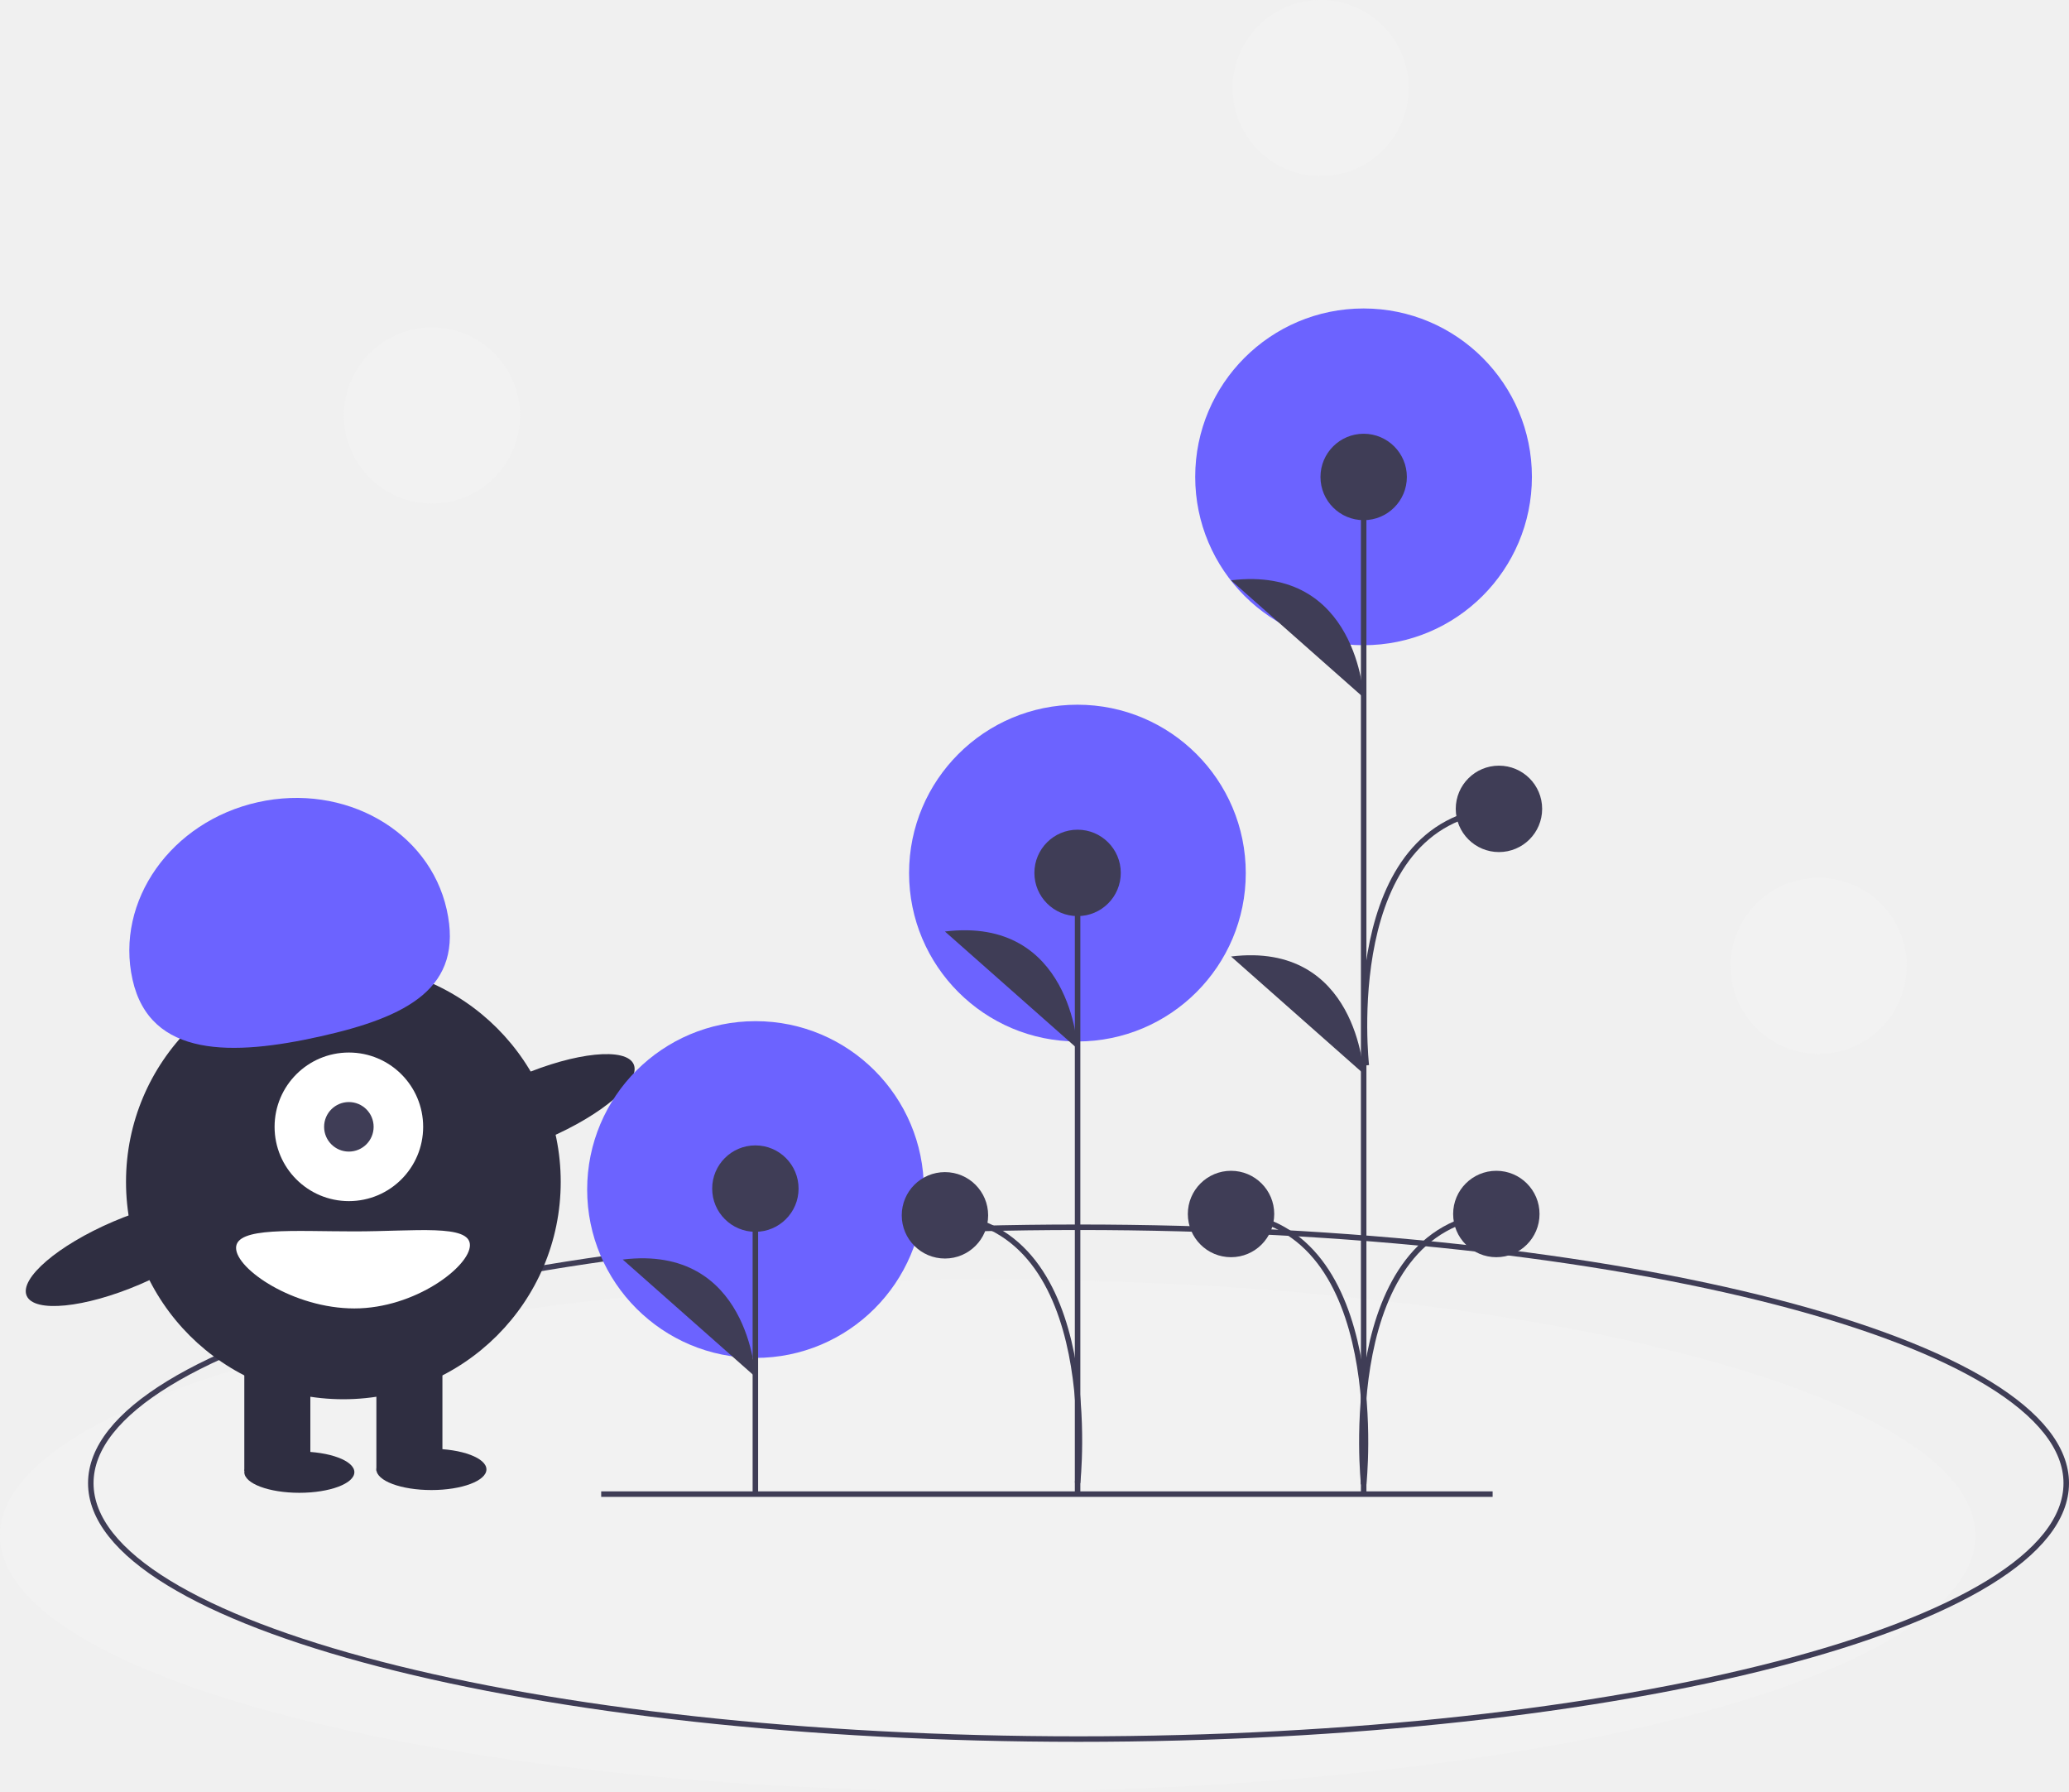
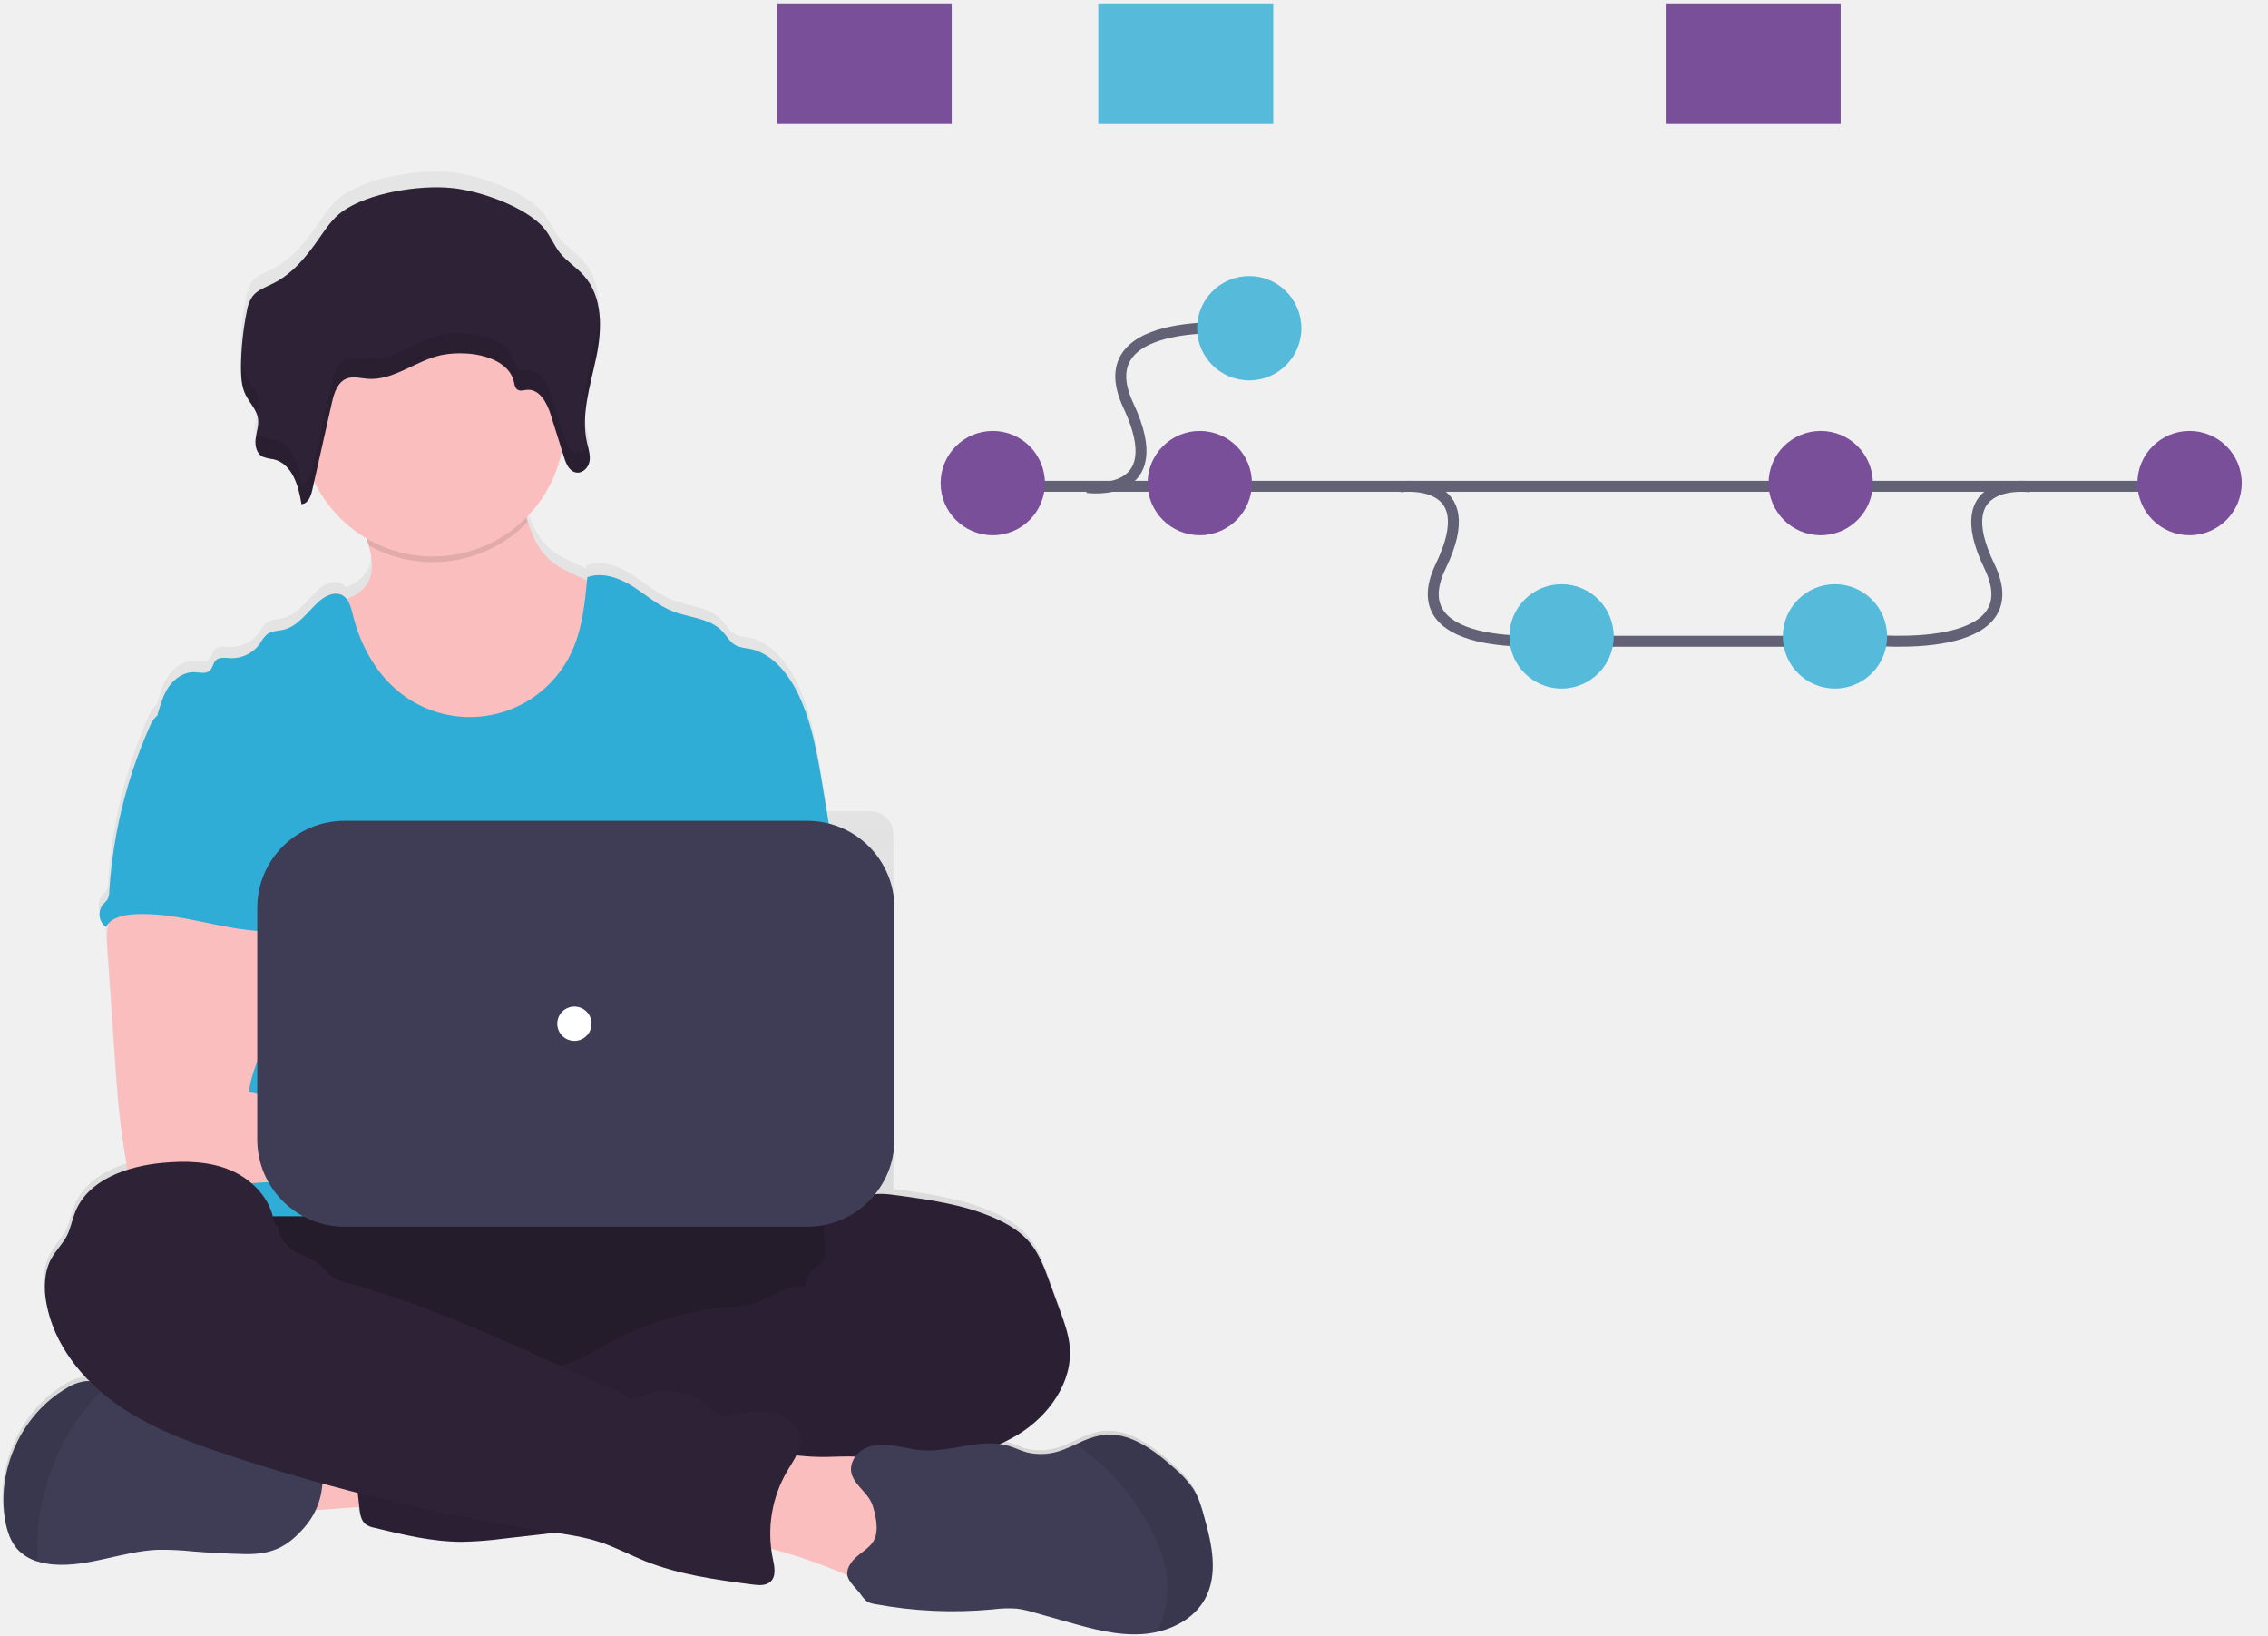
- <svg xmlns="http://www.w3.org/2000/svg" viewBox="0 0 752 651">
-   <g id="b82ffadf-cd82-44b9-9c6d-e262570a0ac0">
-     <ellipse cx="359" cy="558" rx="359" ry="93" fill="#f2f2f2" />
-     <circle cx="495.6" cy="173.29" r="61.19" fill="#6c63ff" />
-     <circle cx="391.6" cy="317.29" r="61.19" fill="#6c63ff" />
-     <ellipse cx="392" cy="539" rx="359" ry="93" fill="none" stroke="#3f3d56" stroke-miterlimit="10" stroke-width="2" />
-     <circle cx="124.8" cy="429.5" r="79" fill="#2f2e41" />
-     <rect x="88.8" y="491.5" width="24" height="43" fill="#2f2e41" />
-     <rect x="136.8" y="491.5" width="24" height="43" fill="#2f2e41" />
-     <ellipse cx="108.8" cy="535" rx="20" ry="7.5" fill="#2f2e41" />
-     <ellipse cx="156.8" cy="534" rx="20" ry="7.5" fill="#2f2e41" />
-     <circle cx="126.8" cy="409.5" r="27" fill="#fff" />
-     <circle cx="126.8" cy="409.5" r="9" fill="#3f3d56" />
-     <path d="M48.17,356c-6.38-28.57,14-57.43,45.55-64.47s62.26,10.41,68.64,39-14.52,39.1-46.05,46.14S54.55,384.6,48.17,356Z" fill="#6c63ff" />
-     <ellipse cx="194.02" cy="402.34" rx="39.5" ry="12.4" transform="translate(-142.66 108.8) rotate(-23.17)" fill="#2f2e41" />
-     <ellipse cx="46.02" cy="455.34" rx="39.5" ry="12.4" transform="translate(-175.46 54.84) rotate(-23.17)" fill="#2f2e41" />
-     <path d="M170.8,452.5c0,7.73-19.9,23-42,23s-43-14.27-43-22,20.91-6,43-6S170.8,444.77,170.8,452.5Z" fill="#fff" />
-     <circle cx="274.6" cy="432.29" r="61.19" fill="#6c63ff" />
-     <line x1="274.55" y1="542.94" x2="274.55" y2="431.95" fill="none" stroke="#3f3d56" stroke-miterlimit="10" stroke-width="2" />
-     <circle cx="274.55" cy="431.95" r="15.7" fill="#3f3d56" />
-     <path d="M274.55,500.35s-2.24-48.22-48.21-42.62" fill="#3f3d56" />
-     <line x1="495.64" y1="543.72" x2="495.64" y2="173.51" fill="none" stroke="#3f3d56" stroke-miterlimit="10" stroke-width="2" />
-     <circle cx="495.64" cy="173.33" r="15.7" fill="#3f3d56" />
-     <circle cx="447.43" cy="441.18" r="15.7" fill="#3f3d56" />
-     <path d="M495.64,253.51s-2.24-48.23-48.21-42.62" fill="#3f3d56" />
-     <path d="M495.64,390.22S493.4,342,447.43,347.6" fill="#3f3d56" />
-     <path d="M495.64,539.4s10.09-93.74-48.21-98.22" fill="none" stroke="#3f3d56" stroke-miterlimit="10" stroke-width="2" />
-     <circle cx="543.86" cy="441.18" r="15.7" fill="#3f3d56" />
-     <path d="M495.65,539.4s-10.09-93.74,48.21-98.22" fill="none" stroke="#3f3d56" stroke-miterlimit="10" stroke-width="2" />
-     <circle cx="544.81" cy="293.95" r="15.7" fill="#3f3d56" />
-     <path d="M496.6,387.17S486.51,298.44,544.81,294" fill="none" stroke="#3f3d56" stroke-miterlimit="10" stroke-width="2" />
-     <line x1="391.66" y1="543.19" x2="391.66" y2="317.22" fill="none" stroke="#3f3d56" stroke-miterlimit="10" stroke-width="2" />
-     <circle cx="391.66" cy="317.22" r="15.7" fill="#3f3d56" />
-     <path d="M391.66,381.14s-2.24-48.23-48.21-42.62" fill="#3f3d56" />
-     <path d="M391.66,538.88s10.09-92.74-48.21-97.22" fill="none" stroke="#3f3d56" stroke-miterlimit="10" stroke-width="2" />
-     <circle cx="343.45" cy="441.66" r="15.7" fill="#3f3d56" />
-     <line x1="218.51" y1="542.98" x2="542.51" y2="542.98" fill="none" stroke="#3f3d56" stroke-miterlimit="10" stroke-width="2" />
-     <circle cx="661" cy="351" r="32" fill="#f2f2f2" />
-     <circle cx="157" cy="151" r="32" fill="#f2f2f2" />
-     <circle cx="480" cy="32" r="32" fill="#f2f2f2" />
-   </g>
-   <g id="b6a0220b-322a-435e-9212-1568a8115194">
-     <rect width="751" height="650.22" fill="#fff" opacity="0" />
+ <svg xmlns="http://www.w3.org/2000/svg" width="208px" height="150px" viewBox="0 0 208 150" version="1.1">
+   <defs>
+     <linearGradient x1="50.023%" y1="100.006%" x2="50.023%" y2="-0.009%" id="linearGradient-1">
+       <stop stop-color="#808080" stop-opacity="0.25" offset="0%" />
+       <stop stop-color="#808080" stop-opacity="0.12" offset="54%" />
+       <stop stop-color="#808080" stop-opacity="0.1" offset="100%" />
+     </linearGradient>
+   </defs>
+   <g id="Page-1" stroke="none" stroke-width="1" fill="none" fill-rule="evenodd">
+     <g id="1.000-Book-a-Dev" transform="translate(-772, -1256)">
+       <g id="Group-19" transform="translate(144, 1085)">
+         <g id="Group-47" transform="translate(0, 160)">
+           <g id="Group-39" transform="translate(623, 11)">
+             <g id="undraw_version_control_9bpv" transform="translate(5, 0)">
+               <path d="M110.375,138.9 C110.113,137.951 109.851,136.992 109.327,136.166 C108.841,135.466 108.264,134.835 107.61,134.287 C105.71,132.563 103.378,130.812 100.86,131.248 C100.081,131.42 99.328,131.695 98.622,132.065 C98.255,132.235 97.885,132.406 97.508,132.55 C96.446,132.994 95.271,133.097 94.148,132.843 C93.572,132.689 93.034,132.411 92.466,132.238 C92.196,132.157 91.92,132.097 91.64,132.06 C92.19,131.814 92.723,131.533 93.236,131.219 C96.061,129.489 98.315,126.363 98.001,123.019 C97.893,121.895 97.508,120.817 97.125,119.756 L96.119,116.973 C95.684,115.768 95.233,114.539 94.439,113.537 C93.556,112.421 92.298,111.664 90.998,111.1 C88.207,109.887 85.157,109.46 82.146,109.046 L81.936,109.017 L81.936,76.487 C81.936,75.329 80.998,74.391 79.84,74.391 L75.883,74.391 C75.708,73.322 75.533,72.254 75.358,71.188 C74.861,68.146 74.344,65.048 72.942,62.31 C72.025,60.517 70.565,58.806 68.597,58.455 C68.211,58.42 67.83,58.332 67.468,58.193 C66.891,57.91 66.577,57.281 66.134,56.817 C64.991,55.619 63.133,55.601 61.603,54.983 C60.251,54.445 59.145,53.434 57.913,52.655 C56.681,51.877 55.151,51.324 53.788,51.83 C53.788,51.93 53.77,52.029 53.759,52.126 L52.884,51.722 C51.941,51.285 50.979,50.837 50.222,50.119 C49.249,49.201 48.73,47.986 48.327,46.694 C48.285,46.56 48.246,46.431 48.204,46.287 C49.879,44.578 51.013,42.413 51.464,40.063 L51.676,40.753 C51.724,40.907 51.78,41.06 51.844,41.209 C51.952,41.497 52.133,41.752 52.368,41.95 C52.435,42.003 52.509,42.046 52.588,42.079 C52.66,42.107 52.736,42.127 52.813,42.136 C52.922,42.15 53.033,42.142 53.138,42.113 C53.497,42.002 53.786,41.734 53.924,41.384 C53.966,41.281 53.997,41.174 54.016,41.064 C54.026,40.999 54.032,40.932 54.035,40.865 C54.035,40.844 54.035,40.823 54.035,40.802 C54.035,40.781 54.035,40.711 54.035,40.666 C54.035,40.622 54.035,40.619 54.035,40.593 C54.035,40.567 54.035,40.506 54.021,40.462 L54.021,40.394 C54.021,40.341 54.006,40.289 53.995,40.239 C53.985,40.189 53.995,40.21 53.995,40.197 C53.982,40.132 53.966,40.063 53.953,39.998 C53.953,39.982 53.953,39.964 53.953,39.948 C53.953,39.932 53.93,39.841 53.917,39.786 C53.904,39.731 53.898,39.715 53.89,39.678 L53.89,39.662 L53.89,39.662 C53.864,39.558 53.841,39.455 53.817,39.351 C53.627,38.441 53.578,37.508 53.673,36.583 C53.83,35.227 54.08,33.883 54.422,32.561 L54.477,32.322 C54.498,32.23 54.519,32.139 54.538,32.044 C54.58,31.856 54.622,31.667 54.661,31.476 L54.661,31.476 L54.755,30.993 L54.826,30.564 L54.826,30.509 C54.973,29.535 55.004,28.547 54.918,27.566 L54.918,27.566 C54.797,26.195 54.373,24.898 53.442,23.865 C52.785,23.134 51.917,22.594 51.306,21.827 C50.735,21.109 50.413,20.223 49.821,19.518 C48.185,17.565 43.987,16.061 41.411,15.799 C38.46,15.5 33.693,16.255 31.314,17.998 C30.433,18.64 29.831,19.57 29.217,20.451 C28.091,22.089 26.812,23.724 25.006,24.644 C24.325,24.99 23.544,25.252 23.09,25.854 C22.821,26.263 22.646,26.727 22.579,27.212 C22.232,28.918 22.051,30.654 22.04,32.395 L22.04,32.395 C22.04,32.613 22.04,32.831 22.04,33.051 C22.045,33.704 22.184,34.348 22.448,34.945 C22.49,35.034 22.537,35.121 22.587,35.207 L22.619,35.262 C22.936,35.716 23.216,36.193 23.457,36.691 C23.517,36.83 23.56,36.976 23.586,37.126 C23.631,37.51 23.606,37.898 23.512,38.274 L23.512,38.274 C23.512,38.331 23.489,38.389 23.478,38.446 L23.455,38.559 C23.455,38.598 23.455,38.638 23.434,38.674 C23.413,38.787 23.394,38.9 23.379,39.01 L23.379,39.01 C23.339,39.313 23.359,39.621 23.436,39.917 C23.509,40.25 23.721,40.536 24.018,40.703 C24.167,40.774 24.326,40.824 24.49,40.85 C24.655,40.878 24.823,40.897 24.985,40.933 C25.194,40.981 25.396,41.056 25.585,41.156 C25.767,41.243 25.937,41.352 26.091,41.481 C26.167,41.551 26.24,41.624 26.308,41.701 C26.447,41.86 26.571,42.03 26.681,42.21 C26.737,42.302 26.789,42.397 26.838,42.493 C27.026,42.872 27.176,43.269 27.286,43.677 C27.354,43.921 27.412,44.167 27.462,44.414 C27.485,44.524 27.506,44.634 27.524,44.741 C27.543,44.849 27.561,44.959 27.577,45.066 L27.577,45.066 C27.648,45.062 27.719,45.048 27.787,45.024 C28.172,44.885 28.387,44.437 28.507,44.002 C28.528,43.929 28.546,43.858 28.562,43.787 C28.622,43.525 28.685,43.237 28.746,42.962 C29.779,45.155 31.444,46.99 33.528,48.229 C33.602,48.447 33.672,48.662 33.735,48.882 C34.079,50.069 34.244,51.311 33.649,52.349 C33.224,53.085 32.511,53.539 31.715,53.853 C31.6,53.7 31.452,53.575 31.282,53.486 C30.593,53.14 29.765,53.56 29.186,54.076 C28.138,55.024 27.283,56.385 25.905,56.696 C25.407,56.812 24.857,56.788 24.443,57.092 C24.169,57.35 23.939,57.651 23.764,57.983 C23.156,58.856 22.146,59.36 21.083,59.32 C20.603,59.296 20.035,59.186 19.707,59.537 C19.463,59.799 19.445,60.213 19.183,60.462 C18.832,60.808 18.255,60.64 17.765,60.619 C16.832,60.58 15.965,61.183 15.433,61.956 C14.901,62.729 14.647,63.654 14.385,64.577 L14.385,64.592 C14.317,64.641 14.254,64.695 14.193,64.752 C13.939,65.023 13.742,65.342 13.614,65.69 C11.495,70.516 10.244,75.677 9.919,80.937 C9.924,81.193 9.867,81.447 9.751,81.676 C9.634,81.826 9.505,81.966 9.366,82.095 C9.115,82.403 8.999,82.8 9.045,83.195 C9.09,83.59 9.294,83.95 9.61,84.192 C9.685,84.055 9.78,83.93 9.89,83.82 C9.862,83.94 9.835,84.058 9.817,84.166 C9.712,84.93 9.702,85.705 9.788,86.472 C10.036,90.113 10.287,93.751 10.54,97.387 C10.611,98.417 10.682,99.444 10.776,100.471 C10.96,102.459 11.222,104.44 11.562,106.412 C11.578,106.501 11.596,106.593 11.62,106.674 C9.484,107.353 7.584,108.579 6.785,110.626 C6.507,111.333 6.381,112.104 6.041,112.783 C5.666,113.527 5.05,114.122 4.641,114.85 C3.936,116.103 3.905,117.639 4.162,119.043 C4.657,121.782 6.138,124.23 8.093,126.221 C8.006,126.221 7.917,126.221 7.831,126.221 C7.192,126.292 6.579,126.512 6.041,126.863 C1.905,129.279 -0.458,134.463 0.404,139.196 C0.574,140.121 0.87,141.059 1.489,141.764 C2.003,142.324 2.664,142.729 3.397,142.933 C3.855,143.071 4.327,143.159 4.804,143.195 C8.027,143.457 11.148,141.963 14.379,141.837 C15.45,141.82 16.52,141.87 17.584,141.987 C19.141,142.116 20.7,142.198 22.262,142.233 C24.802,142.293 26.23,141.617 27.849,139.72 C28.247,139.248 28.58,138.724 28.837,138.163 C30.216,138.085 31.738,137.964 32.839,137.875 L32.855,138.027 C32.915,138.551 33.007,139.154 33.426,139.484 C33.662,139.647 33.93,139.757 34.212,139.806 C36.859,140.456 39.537,141.117 42.263,141.117 C43.542,141.091 44.818,140.993 46.086,140.823 L50.874,140.27 C52.269,140.447 53.646,140.747 54.988,141.167 C56.372,141.636 57.664,142.333 59.016,142.886 C62.161,144.159 65.542,144.615 68.891,145.061 C69.462,145.137 70.117,145.189 70.539,144.799 C71.084,144.275 70.903,143.399 70.749,142.666 C70.686,142.364 70.639,142.063 70.602,141.759 C72.862,142.355 75.073,143.122 77.216,144.054 L77.591,144.22 C77.701,144.791 78.228,145.247 78.734,145.863 C78.9,146.123 79.094,146.363 79.313,146.581 C79.563,146.743 79.847,146.845 80.144,146.879 C83.679,147.538 87.289,147.701 90.87,147.364 C91.603,147.264 92.344,147.239 93.082,147.288 C93.624,147.362 94.159,147.482 94.68,147.647 L97.712,148.517 C99.948,149.157 102.235,149.804 104.555,149.66 C105.025,149.63 105.492,149.563 105.951,149.458 C107.786,149.034 109.495,148.009 110.375,146.361 C111.62,144.12 111.046,141.363 110.375,138.9 Z" id="Path" fill="url(#linearGradient-1)" fill-rule="nonzero" />
+               <path d="M25.543,138.389 C24.99,137.131 24.466,135.684 25.019,134.426 C25.38,133.686 26,133.103 26.762,132.788 C27.516,132.481 28.31,132.285 29.12,132.207 C31.664,131.873 34.237,131.838 36.788,132.102 C36.974,133.575 36.581,135.068 36.243,136.491 C35.937,137.802 35.761,137.996 34.409,138.064 C33.534,138.111 25.75,138.853 25.543,138.389 Z" id="Path" fill="#FBBEBE" fill-rule="nonzero" />
+               <ellipse id="Oval" fill="#2D2236" fill-rule="nonzero" cx="48.88" cy="119.421" rx="37.475" ry="10.482" />
+               <ellipse id="Oval" fill="#000000" fill-rule="nonzero" opacity="0.2" cx="48.88" cy="119.421" rx="37.475" ry="10.482" />
+               <path d="M55.599,64.084 C54.315,66.566 52.181,68.504 49.587,69.545 C48.056,70.103 46.444,70.409 44.815,70.452 C43.036,70.533 41.22,70.418 39.548,69.81 C37.305,68.998 35.441,67.336 34.045,65.399 C32.648,63.463 31.686,61.251 30.85,59.021 C30.41,57.86 29.99,56.623 30.197,55.397 C31.547,55.09 33.025,54.639 33.722,53.442 C34.317,52.414 34.152,51.183 33.809,50.009 C33.712,49.676 33.599,49.346 33.486,49.029 C33.224,48.269 32.32,46.825 32.962,46.175 C33.363,45.763 35.043,45.554 35.622,45.286 C37.407,44.463 39.053,43.274 41.013,42.883 C42.708,42.545 44.459,42.862 46.152,43.213 C46.376,43.246 46.592,43.324 46.786,43.441 C47.007,43.628 47.171,43.873 47.258,44.149 C47.74,45.323 48.023,46.62 48.411,47.844 C48.814,49.125 49.333,50.328 50.305,51.238 C51.063,51.948 52.027,52.393 52.971,52.826 L55.292,53.89 C55.705,54.044 56.08,54.287 56.39,54.6 C56.694,55.017 56.876,55.511 56.915,56.026 C57.331,58.783 56.87,61.602 55.599,64.084 L55.599,64.084 Z" id="Path" fill="#FBBEBE" fill-rule="nonzero" />
+               <path d="M48.4,47.844 C44.597,51.803 38.6,52.693 33.811,50.009 C33.714,49.676 33.602,49.346 33.489,49.029 C33.227,48.269 32.323,46.825 32.965,46.175 C33.366,45.763 35.046,45.554 35.625,45.286 C37.409,44.463 39.055,43.274 41.015,42.883 C42.711,42.545 44.461,42.862 46.154,43.213 C46.379,43.246 46.595,43.324 46.789,43.441 C47.01,43.628 47.173,43.873 47.26,44.149 C47.729,45.323 48.012,46.62 48.4,47.844 Z" id="Path" fill="#000000" fill-rule="nonzero" opacity="0.1" />
+               <circle id="Oval" fill="#FBBEBE" fill-rule="nonzero" cx="39.708" cy="38.968" r="12.055" />
+               <path d="M76.436,78.091 L75.445,72.09 C74.944,69.079 74.428,66.01 73.029,63.298 C72.109,61.521 70.649,59.828 68.681,59.477 C68.293,59.442 67.912,59.354 67.549,59.215 C66.972,58.937 66.658,58.313 66.215,57.852 C65.073,56.668 63.212,56.649 61.681,56.046 C60.329,55.522 59.223,54.513 57.992,53.743 C56.76,52.973 55.227,52.433 53.864,52.925 C53.644,55.271 53.411,57.669 52.415,59.804 C51.102,62.62 48.588,64.693 45.573,65.444 C42.558,66.195 39.365,65.544 36.885,63.672 C34.55,61.914 33.054,59.202 32.357,56.364 C32.187,55.672 31.993,54.878 31.356,54.561 C30.667,54.215 29.838,54.634 29.259,55.142 C28.211,56.083 27.354,57.43 25.976,57.747 C25.478,57.863 24.927,57.839 24.513,58.14 C24.238,58.394 24.008,58.693 23.832,59.024 C23.219,59.889 22.211,60.388 21.151,60.35 C20.672,60.326 20.103,60.216 19.775,60.564 C19.532,60.826 19.513,61.235 19.251,61.479 C18.897,61.822 18.324,61.655 17.831,61.636 C16.898,61.597 16.03,62.194 15.496,62.947 C14.961,63.699 14.71,64.629 14.448,65.53 C17.312,71.909 19.933,78.295 22.797,84.674 C22.931,84.914 23.002,85.185 23.004,85.46 C22.946,85.746 22.825,86.015 22.648,86.246 C21.243,88.503 21.287,91.341 21.442,93.993 C21.597,96.645 21.785,99.446 20.601,101.823 C20.278,102.476 19.859,103.073 19.553,103.726 C18.835,105.204 18.575,109.931 18.994,111.52 L78.241,111.52 C77.112,108.414 77.541,102.182 77.777,98.886 C77.942,96.579 77.515,94.276 77.332,91.97 C76.931,87.261 77.214,82.792 76.436,78.091 Z" id="Path" fill="#2FADD6" fill-rule="nonzero" />
+               <path d="M9.909,84.957 C9.804,85.715 9.793,86.484 9.877,87.245 L10.629,98.06 C10.7,99.08 10.771,100.096 10.865,101.113 C11.046,103.086 11.316,105.044 11.651,106.999 C11.667,107.577 12.148,108.033 12.726,108.018 C16.041,108.721 19.466,108.692 22.849,108.501 C28.012,108.212 33.167,107.555 38.337,107.667 C39.668,107.696 41.22,107.667 42.027,106.619 C42.834,105.571 42.365,103.875 41.311,103.029 C40.258,102.182 38.827,101.981 37.475,101.981 C35.685,101.962 33.895,102.216 32.111,102.112 C30.473,102.015 28.871,101.619 27.283,101.223 L22.828,100.115 C22.999,98.765 23.512,97.494 24,96.213 C24.875,93.941 25.693,91.592 25.708,89.158 C25.724,86.723 24.807,84.163 22.813,82.769 C21.172,81.624 19.06,81.411 17.06,81.459 C15.606,81.5 13.093,81.152 11.764,81.721 C10.713,82.182 10.105,83.927 9.909,84.957 Z" id="Path" fill="#FBBEBE" fill-rule="nonzero" />
+               <path d="M79.468,109.685 C80.34,109.352 81.302,109.473 82.238,109.599 C85.249,110.01 88.304,110.432 91.095,111.635 C92.406,112.196 93.653,112.945 94.539,114.048 C95.325,115.042 95.783,116.258 96.218,117.455 L97.225,120.212 C97.607,121.26 97.995,122.33 98.103,123.443 C98.417,126.743 96.161,129.853 93.323,131.567 C90.485,133.281 87.143,133.892 83.889,134.531 C80.634,135.171 77.366,135.878 74.124,136.628 C72.612,137.02 71.078,137.322 69.53,137.532 C66.061,137.925 62.434,137.346 59.137,138.493 C57.827,138.952 56.54,139.633 55.18,139.951 C54.276,140.141 53.363,140.28 52.444,140.367 L46.204,141.08 C44.935,141.25 43.658,141.348 42.378,141.374 C39.653,141.374 36.972,140.729 34.325,140.084 C34.044,140.035 33.776,139.927 33.539,139.767 C33.119,139.437 33.028,138.853 32.967,138.323 C32.7,135.98 32.466,133.635 32.265,131.287 C32.202,130.524 32.155,129.699 32.572,129.057 C33.096,128.27 34.118,128.024 35.051,127.872 C39.007,127.225 43.014,126.947 47.022,127.041 C48.544,125.519 51.055,125.511 53.049,124.683 C53.783,124.346 54.493,123.96 55.175,123.527 C58.742,121.446 62.728,120.186 66.844,119.84 C67.65,119.815 68.451,119.701 69.231,119.499 C70.775,119.02 72.182,117.715 73.768,118.034 C73.964,117.492 74.101,116.766 74.554,116.394 C74.779,116.203 75.057,116.074 75.264,115.87 C75.702,115.427 75.741,114.73 75.676,114.111 C75.61,113.493 75.463,112.859 75.623,112.256 C75.69,112.028 75.788,111.81 75.914,111.609 C76.7,110.251 77.887,109.554 79.468,109.685 Z" id="Path" fill="#2D2236" fill-rule="nonzero" />
+               <path d="M79.468,109.685 C80.34,109.352 81.302,109.473 82.238,109.599 C85.249,110.01 88.304,110.432 91.095,111.635 C92.406,112.196 93.653,112.945 94.539,114.048 C95.325,115.042 95.783,116.258 96.218,117.455 L97.225,120.212 C97.607,121.26 97.995,122.33 98.103,123.443 C98.417,126.743 96.161,129.853 93.323,131.567 C90.485,133.281 87.143,133.892 83.889,134.531 C80.634,135.171 77.366,135.878 74.124,136.628 C72.612,137.02 71.078,137.322 69.53,137.532 C66.061,137.925 62.434,137.346 59.137,138.493 C57.827,138.952 56.54,139.633 55.18,139.951 C54.276,140.141 53.363,140.28 52.444,140.367 L46.204,141.08 C44.935,141.25 43.658,141.348 42.378,141.374 C39.653,141.374 36.972,140.729 34.325,140.084 C34.044,140.035 33.776,139.927 33.539,139.767 C33.119,139.437 33.028,138.853 32.967,138.323 C32.7,135.98 32.466,133.635 32.265,131.287 C32.202,130.524 32.155,129.699 32.572,129.057 C33.096,128.27 34.118,128.024 35.051,127.872 C39.007,127.225 43.014,126.947 47.022,127.041 C48.544,125.519 51.055,125.511 53.049,124.683 C53.783,124.346 54.493,123.96 55.175,123.527 C58.742,121.446 62.728,120.186 66.844,119.84 C67.65,119.815 68.451,119.701 69.231,119.499 C70.775,119.02 72.182,117.715 73.768,118.034 C73.964,117.492 74.101,116.766 74.554,116.394 C74.779,116.203 75.057,116.074 75.264,115.87 C75.702,115.427 75.741,114.73 75.676,114.111 C75.61,113.493 75.463,112.859 75.623,112.256 C75.69,112.028 75.788,111.81 75.914,111.609 C76.7,110.251 77.887,109.554 79.468,109.685 Z" id="Path" fill="#000000" fill-rule="nonzero" opacity="0.05" />
+               <path d="M27.954,140.008 C26.332,141.887 24.904,142.558 22.364,142.498 C20.803,142.461 19.242,142.38 17.684,142.254 C16.619,142.139 15.548,142.089 14.476,142.105 C11.243,142.23 8.121,143.711 4.895,143.452 C4.418,143.414 3.947,143.326 3.488,143.19 C2.756,142.988 2.095,142.587 1.578,142.031 C0.959,141.332 0.663,140.404 0.493,139.487 C-0.369,134.785 1.994,129.665 6.132,127.272 C6.672,126.923 7.286,126.705 7.925,126.635 C8.551,126.633 9.171,126.769 9.738,127.034 L9.778,127.049 C11.459,127.741 12.986,128.76 14.269,130.047 C14.464,130.27 14.697,130.457 14.956,130.6 C15.215,130.698 15.489,130.749 15.766,130.752 L19.209,130.97 C19.793,130.987 20.373,131.067 20.939,131.208 C21.563,131.426 22.171,131.689 22.758,131.994 C24.61,132.822 26.665,133.043 28.667,133.362 C28.86,133.373 29.044,133.447 29.191,133.572 C29.271,133.671 29.327,133.788 29.354,133.913 C29.925,136.051 29.401,138.333 27.954,140.008 Z" id="Path" fill="#3F3D56" fill-rule="nonzero" />
+               <path d="M9.778,127.052 C8.442,128.328 7.283,129.777 6.332,131.36 C4.805,133.974 3.846,136.879 3.517,139.888 C3.392,140.985 3.383,142.093 3.488,143.192 C2.756,142.991 2.095,142.59 1.578,142.034 C0.959,141.334 0.663,140.407 0.493,139.489 C-0.369,134.788 1.994,129.667 6.132,127.275 C6.672,126.926 7.286,126.708 7.925,126.638 C8.551,126.635 9.171,126.771 9.738,127.036 L9.778,127.052 Z" id="Path" fill="#000000" fill-rule="nonzero" opacity="0.1" />
+               <path d="M76.47,133.572 C78.396,133.52 80.558,133.423 81.973,134.72 C83.322,135.946 83.501,137.969 83.59,139.791 L83.692,141.906 C83.723,142.55 83.75,143.216 83.49,143.813 C83.029,144.862 81.763,145.367 80.608,145.307 C79.452,145.247 78.39,144.741 77.334,144.285 C74.467,143.05 71.482,142.109 68.424,141.478 C68.524,140.016 68.69,138.561 68.922,137.112 C69.082,136.109 69.108,134.429 69.779,133.596 C70.489,132.715 71.414,133.192 72.379,133.354 C73.732,133.561 75.102,133.634 76.47,133.572 L76.47,133.572 Z" id="Path" fill="#FBBEBE" fill-rule="nonzero" />
+               <path d="M25.567,112.321 C25.567,112.584 25.155,112.321 25.119,112.041 C24.83,109.921 23.148,108.173 21.188,107.324 C19.228,106.475 16.995,106.43 14.872,106.632 C11.662,106.936 8.059,108.165 6.885,111.166 C6.607,111.868 6.481,112.628 6.14,113.302 C5.763,114.041 5.147,114.63 4.738,115.348 C4.033,116.59 4.004,118.113 4.259,119.518 C4.943,123.265 7.506,126.47 10.611,128.69 C13.716,130.909 17.346,132.235 20.965,133.43 C30.535,136.587 40.353,138.932 50.316,140.441 C51.93,140.684 53.56,140.91 55.106,141.429 C56.49,141.892 57.785,142.587 59.137,143.132 C62.282,144.395 65.665,144.846 69.017,145.289 C69.588,145.362 70.243,145.415 70.665,145.027 C71.21,144.521 71.029,143.64 70.875,142.914 C70.306,140.154 70.783,137.281 72.214,134.853 C72.775,133.91 73.503,132.943 73.398,131.85 C73.272,130.577 72.004,129.675 70.741,129.471 C69.478,129.266 68.194,129.568 66.925,129.733 C66.488,129.79 66.011,129.827 65.628,129.604 C65.44,129.477 65.269,129.326 65.12,129.154 C63.327,127.424 60.625,127.047 58.427,128.218 C57.958,128.48 57.247,127.896 56.76,127.676 L51.249,125.181 C44.917,122.316 38.555,119.439 31.856,117.626 C31.322,117.521 30.814,117.309 30.363,117.004 C30.03,116.742 29.791,116.386 29.485,116.095 C28.816,115.464 27.886,115.212 27.084,114.764 C26.282,114.316 25.383,113.22 25.567,112.321 Z" id="Path" fill="#2D2236" fill-rule="nonzero" />
+               <path d="M110.53,146.57 C109.649,148.203 107.94,149.22 106.106,149.639 C105.646,149.743 105.178,149.809 104.707,149.838 C102.387,149.982 100.097,149.34 97.862,148.706 L94.827,147.852 C94.305,147.687 93.77,147.568 93.228,147.495 C92.49,147.446 91.749,147.471 91.017,147.571 C87.43,147.905 83.814,147.743 80.272,147.089 C79.976,147.057 79.691,146.956 79.441,146.793 C79.223,146.578 79.028,146.34 78.862,146.083 C78.037,145.09 77.148,144.51 78.126,143.2 C78.689,142.44 79.735,142.06 80.173,141.187 C80.61,140.315 80.33,139.075 80.07,138.174 C79.717,136.929 78.553,136.392 78.136,135.249 C77.824,134.387 78.349,133.386 79.137,132.917 C79.926,132.448 80.901,132.411 81.81,132.532 C82.72,132.652 83.611,132.909 84.525,132.98 C87.214,133.195 89.963,131.808 92.544,132.589 C93.113,132.762 93.65,133.037 94.227,133.189 C95.351,133.441 96.525,133.339 97.589,132.898 C97.966,132.757 98.336,132.587 98.703,132.419 C99.41,132.051 100.164,131.778 100.943,131.609 C103.462,131.177 105.797,132.919 107.697,134.62 C108.349,135.162 108.926,135.787 109.413,136.481 C109.937,137.298 110.215,138.25 110.462,139.188 C111.156,141.612 111.73,144.343 110.53,146.57 Z" id="Path" fill="#3F3D56" fill-rule="nonzero" />
+               <path d="M110.53,146.57 C109.649,148.203 107.94,149.22 106.106,149.639 C106.82,148.253 107.141,146.698 107.036,145.142 C106.879,142.65 105.784,140.302 104.387,138.231 C103.528,136.957 102.55,135.766 101.468,134.675 C100.634,133.837 99.61,133.171 98.713,132.403 C99.421,132.035 100.174,131.763 100.954,131.593 C103.472,131.161 105.807,132.904 107.707,134.605 C108.359,135.146 108.937,135.772 109.424,136.465 C109.948,137.283 110.226,138.234 110.472,139.172 C111.156,141.612 111.73,144.343 110.53,146.57 Z" id="Path" fill="#000000" fill-rule="nonzero" opacity="0.1" />
+               <path d="M14.298,65.724 C14.043,65.992 13.845,66.308 13.716,66.655 C11.598,71.429 10.347,76.542 10.021,81.755 C10.027,82.009 9.969,82.26 9.851,82.486 C9.735,82.636 9.606,82.775 9.466,82.903 C9.208,83.208 9.088,83.607 9.135,84.004 C9.181,84.401 9.39,84.761 9.712,84.999 C10.145,84.184 11.18,83.919 12.1,83.849 C16.505,83.5 20.808,85.549 25.226,85.395 C24.914,84.318 24.466,83.282 24.212,82.192 C23.088,77.352 25.892,72.082 24.173,67.42 C23.829,66.487 23.255,65.57 22.351,65.161 C21.977,65.01 21.585,64.906 21.185,64.852 C20.069,64.65 17.847,63.788 16.767,64.134 C16.369,64.262 16.211,64.637 15.881,64.862 C15.381,65.185 14.715,65.302 14.298,65.724 Z" id="Path" fill="#2FADD6" fill-rule="nonzero" />
+               <rect id="Rectangle" fill="#3F3D56" fill-rule="nonzero" x="23.591" y="75.263" width="58.44" height="37.213" rx="8.002" />
+               <circle id="Oval" fill="#FFFFFF" fill-rule="nonzero" cx="52.68" cy="93.87" r="1.572" />
+               <path d="M31.379,19.403 C30.499,20.039 29.896,20.954 29.283,21.832 C28.153,23.454 26.875,25.074 25.069,25.978 C24.385,26.321 23.604,26.58 23.151,27.178 C22.882,27.582 22.707,28.041 22.64,28.522 C22.294,30.213 22.113,31.933 22.1,33.659 C22.1,34.518 22.136,35.404 22.516,36.185 C22.875,36.919 23.523,37.54 23.656,38.339 C23.759,38.963 23.528,39.584 23.447,40.21 C23.366,40.836 23.507,41.578 24.086,41.877 C24.398,41.994 24.724,42.071 25.056,42.105 C26.799,42.493 27.383,44.537 27.648,46.227 C28.24,46.193 28.507,45.514 28.63,44.961 L30.446,36.887 C30.643,36.012 30.971,34.998 31.843,34.691 C32.428,34.489 33.067,34.678 33.678,34.73 C36.076,34.927 38.104,33.074 40.449,32.563 C41.2,32.412 41.968,32.361 42.732,32.411 C44.582,32.503 46.734,33.263 47.127,34.99 C47.192,35.27 47.231,35.606 47.494,35.745 C47.756,35.884 48.031,35.766 48.306,35.745 C49.48,35.627 50.172,36.947 50.51,38.027 L51.742,41.958 C51.925,42.553 52.234,43.253 52.879,43.329 C53.474,43.402 53.98,42.839 54.069,42.28 C54.158,41.722 53.964,41.143 53.835,40.582 C53.256,38.001 54.142,35.359 54.682,32.773 C55.222,30.186 55.319,27.215 53.508,25.223 C52.85,24.502 51.985,23.965 51.372,23.205 C50.801,22.492 50.478,21.617 49.886,20.917 C48.248,18.986 44.047,17.495 41.471,17.248 C38.528,16.929 33.759,17.676 31.379,19.403 Z" id="Path" fill="#2D2236" fill-rule="nonzero" />
+               <g id="Group" opacity="0.1" transform="translate(21.86919, 28.70568)" fill="#000000" fill-rule="nonzero">
+                 <path d="M31.02,12.789 C30.375,12.71 30.066,12.002 29.883,11.418 C29.472,10.106 29.062,8.796 28.651,7.487 C28.313,6.405 27.621,5.084 26.447,5.205 C26.172,5.233 25.876,5.341 25.635,5.205 C25.394,5.068 25.333,4.73 25.268,4.45 C24.875,2.72 22.723,1.963 20.873,1.871 C20.109,1.821 19.342,1.871 18.591,2.02 C16.245,2.545 14.217,4.379 11.819,4.188 C11.2,4.138 10.561,3.949 9.985,4.151 C9.101,4.455 8.784,5.461 8.588,6.347 L6.772,14.419 C6.648,14.974 6.381,15.653 5.789,15.684 C5.527,13.997 4.94,11.953 3.197,11.565 C2.866,11.528 2.54,11.452 2.228,11.337 C2,11.212 1.821,11.013 1.722,10.773 C1.675,11.017 1.62,11.261 1.588,11.504 C1.509,12.128 1.648,12.872 2.228,13.171 C2.54,13.289 2.865,13.365 3.197,13.399 C4.94,13.787 5.524,15.831 5.789,17.521 C6.381,17.487 6.648,16.809 6.772,16.256 L8.588,8.182 C8.784,7.306 9.112,6.292 9.985,5.985 C10.569,5.784 11.208,5.972 11.819,6.025 C14.217,6.221 16.245,4.369 18.591,3.858 C19.341,3.706 20.109,3.655 20.873,3.706 C22.723,3.797 24.875,4.557 25.268,6.284 C25.333,6.565 25.373,6.9 25.635,7.039 C25.897,7.178 26.172,7.06 26.447,7.039 C27.621,6.921 28.313,8.242 28.651,9.322 C29.06,10.634 29.471,11.944 29.883,13.252 C30.066,13.847 30.375,14.547 31.02,14.623 C31.615,14.696 32.121,14.133 32.21,13.575 C32.25,13.105 32.197,12.632 32.053,12.183 C31.862,12.574 31.455,12.813 31.02,12.789 Z" id="Path" />
+                 <path d="M1.79,7.799 C1.656,7 1.004,6.379 0.65,5.645 C0.422,5.15 0.291,4.616 0.262,4.072 C0.262,4.366 0.236,4.659 0.233,4.956 C0.233,5.815 0.27,6.701 0.65,7.482 C0.941,8.077 1.42,8.601 1.661,9.206 C1.789,8.749 1.832,8.272 1.79,7.799 Z" id="Path" />
+                 <path d="M32.823,2.222 C32.346,4.507 31.602,6.835 31.833,9.125 C31.982,7.435 32.475,5.734 32.823,4.057 C33.114,2.783 33.216,1.474 33.127,0.17 C33.07,0.86 32.969,1.546 32.823,2.222 L32.823,2.222 Z" id="Path" />
+               </g>
+               <g id="Group" opacity="0.8" transform="translate(71.13664, 0.141036)">
+                 <g id="Group-37" transform="translate(15.1281, 25.17095)">
+                   <line x1="2.425" y1="19.278" x2="114.145" y2="19.278" id="Path" stroke="#3F3D56" stroke-width="1.004" />
+                   <path d="M13.439,19.384 C13.439,19.384 21.272,20.502 17.215,11.86 C13.158,3.219 28.221,4.854 28.221,4.854" id="Path" stroke="#3F3D56" stroke-width="1.004" />
+                   <path d="M42.115,19.323 C42.115,19.323 49.904,18.245 45.87,26.597 C41.836,34.95 56.815,33.369 56.815,33.369" id="Path" stroke="#3F3D56" stroke-width="1.004" />
+                   <path d="M99.935,19.323 C99.935,19.323 92.144,18.245 96.18,26.597 C100.217,34.95 85.235,33.369 85.235,33.369" id="Path" stroke="#3F3D56" stroke-width="1.004" />
+                   <circle id="Oval" fill="#2FADD6" fill-rule="nonzero" cx="28.303" cy="4.783" r="4.783" />
+                   <circle id="Oval" fill="#5D2784" fill-rule="nonzero" cx="4.783" cy="18.984" r="4.783" />
+                   <circle id="Oval" fill="#5D2784" fill-rule="nonzero" cx="23.766" cy="18.984" r="4.783" />
+                   <circle id="Oval" fill="#5D2784" fill-rule="nonzero" cx="80.715" cy="18.984" r="4.783" />
+                   <circle id="Oval" fill="#5D2784" fill-rule="nonzero" cx="114.542" cy="18.984" r="4.783" />
+                   <line x1="83.275" y1="33.488" x2="58.775" y2="33.488" id="Path" stroke="#3F3D56" stroke-width="1.004" />
+                   <circle id="Oval" fill="#2FADD6" fill-rule="nonzero" cx="56.948" cy="33.041" r="4.783" />
+                   <circle id="Oval" fill="#2FADD6" fill-rule="nonzero" cx="82.022" cy="33.041" r="4.783" />
+                 </g>
+                 <rect id="Rectangle" fill="#5D2784" fill-rule="nonzero" x="0.1" y="0.173" width="16.046" height="11.059" />
+                 <rect id="Rectangle" fill="#2FADD6" fill-rule="nonzero" x="29.587" y="0.173" width="16.046" height="11.059" />
+                 <rect id="Rectangle" fill="#5D2784" fill-rule="nonzero" x="81.627" y="0.173" width="16.046" height="11.059" />
+               </g>
+             </g>
+           </g>
+         </g>
+       </g>
+     </g>
  </g>
</svg>
